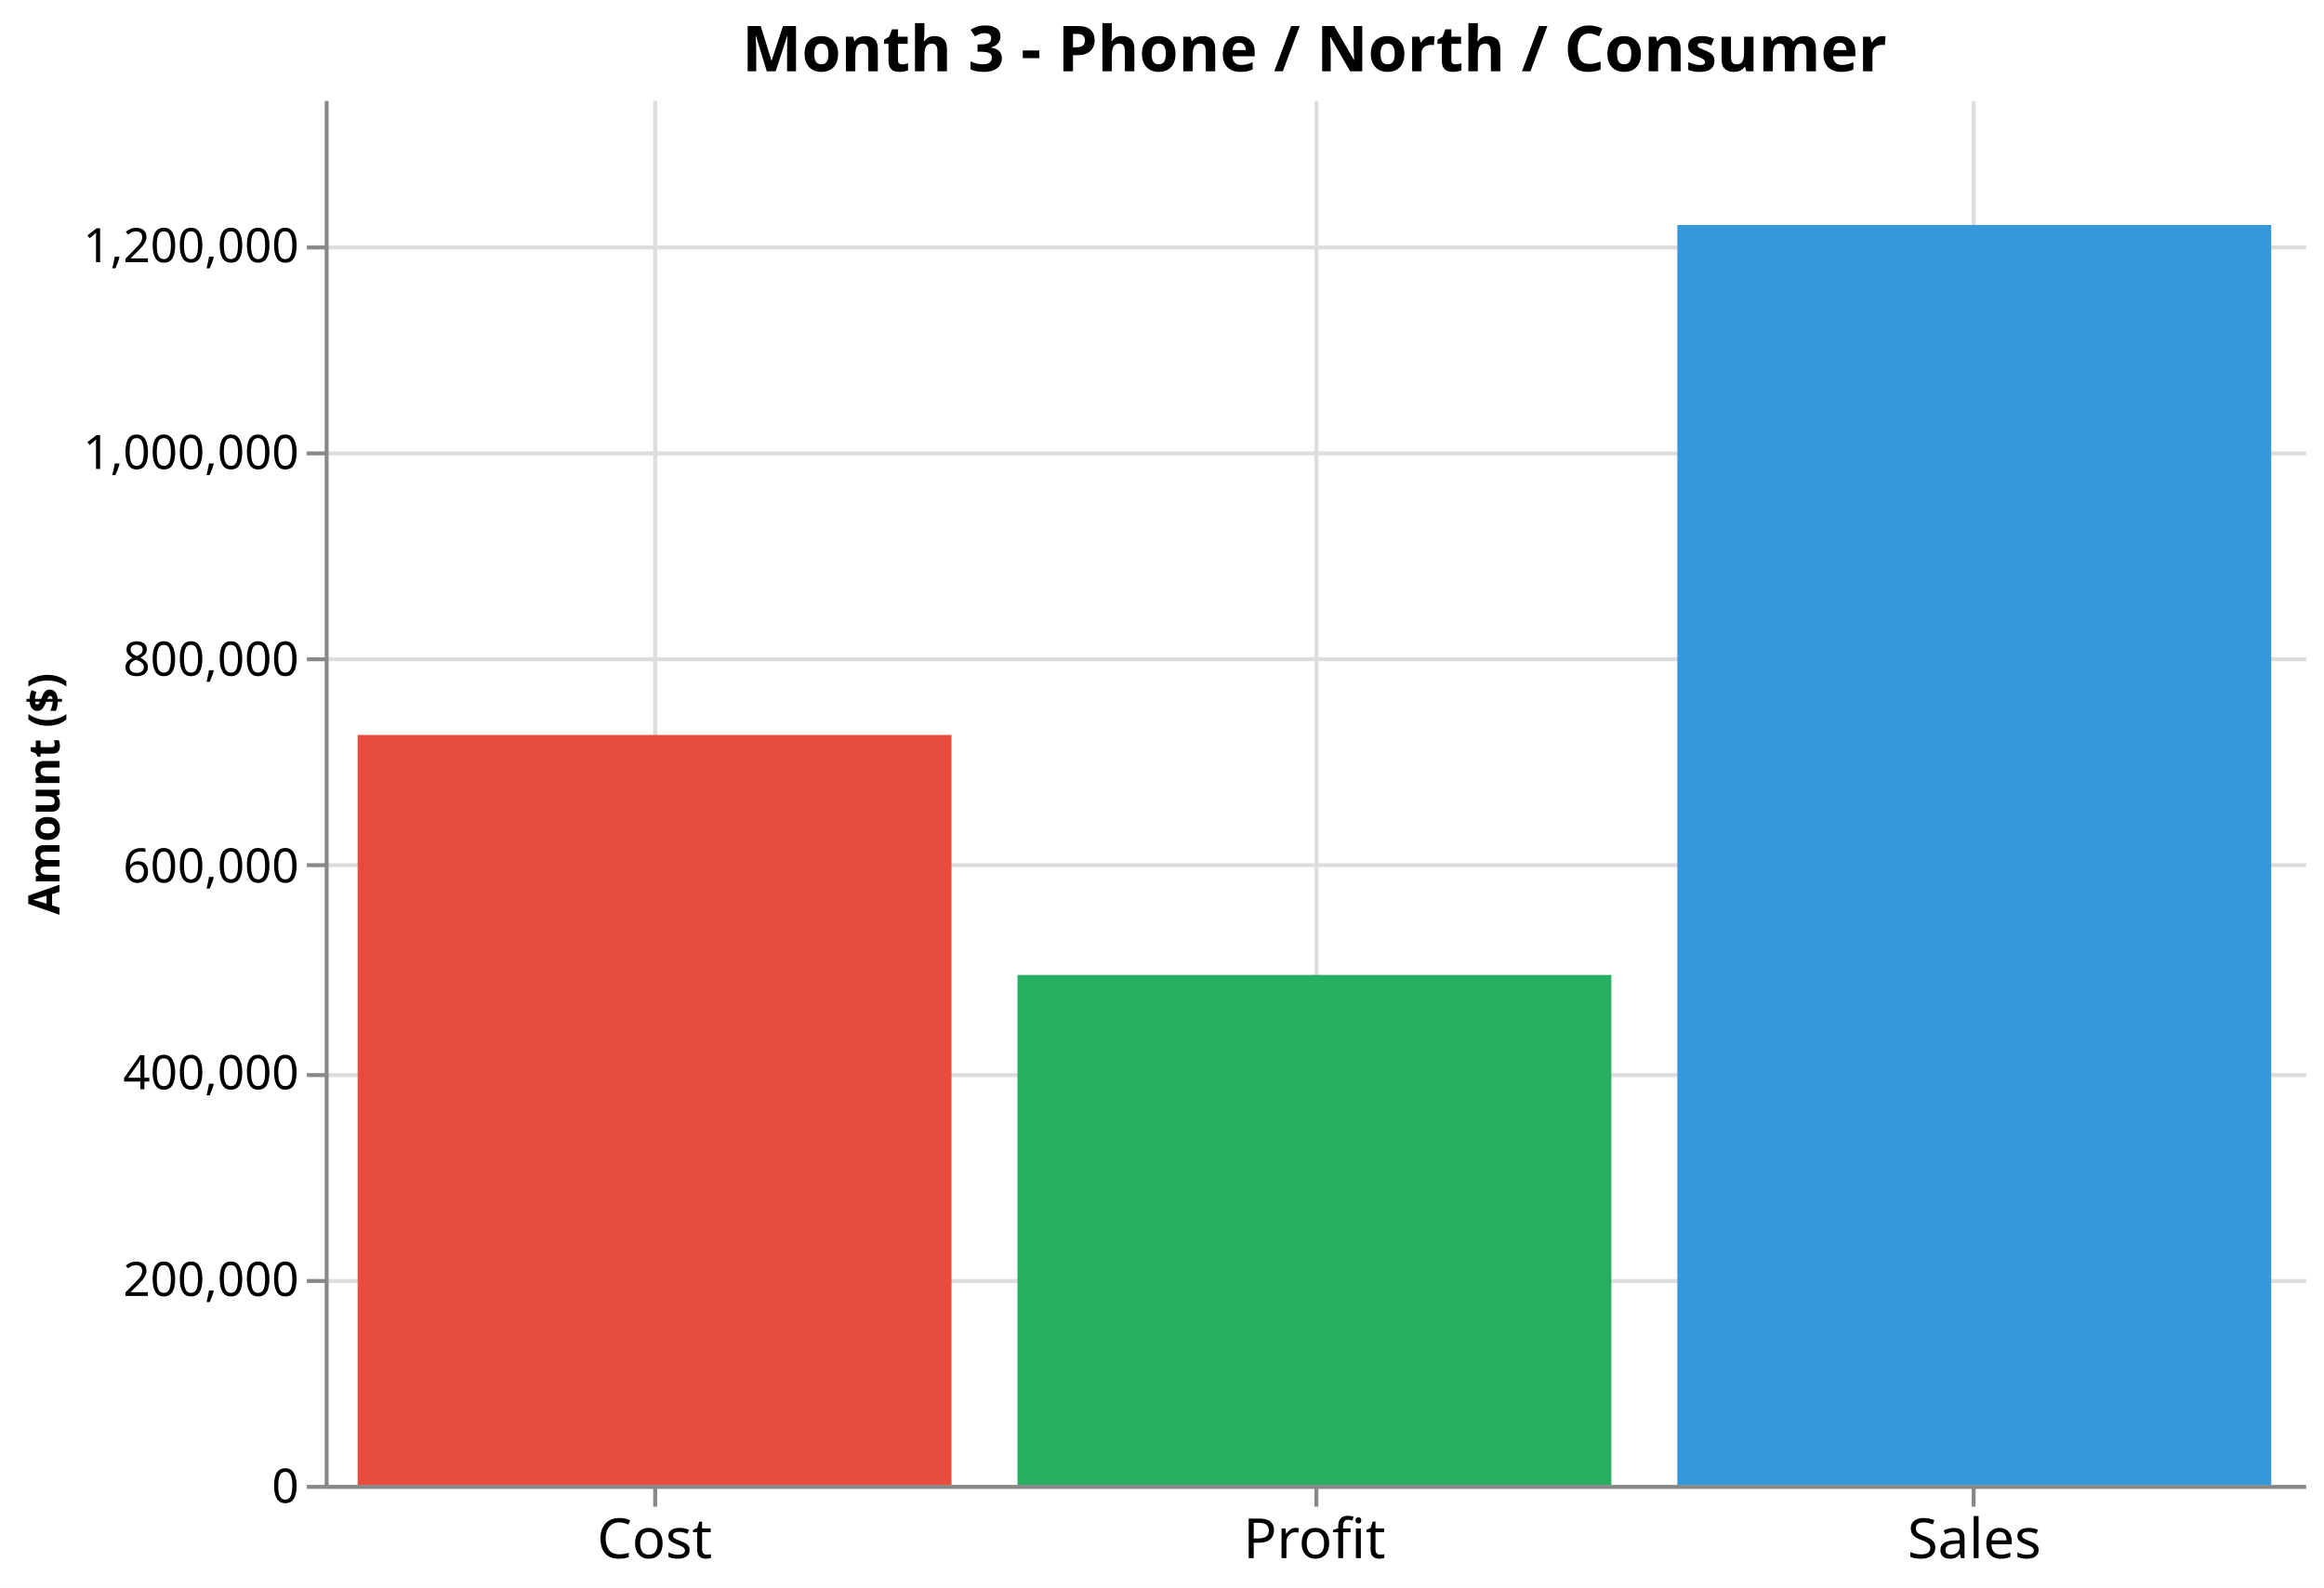
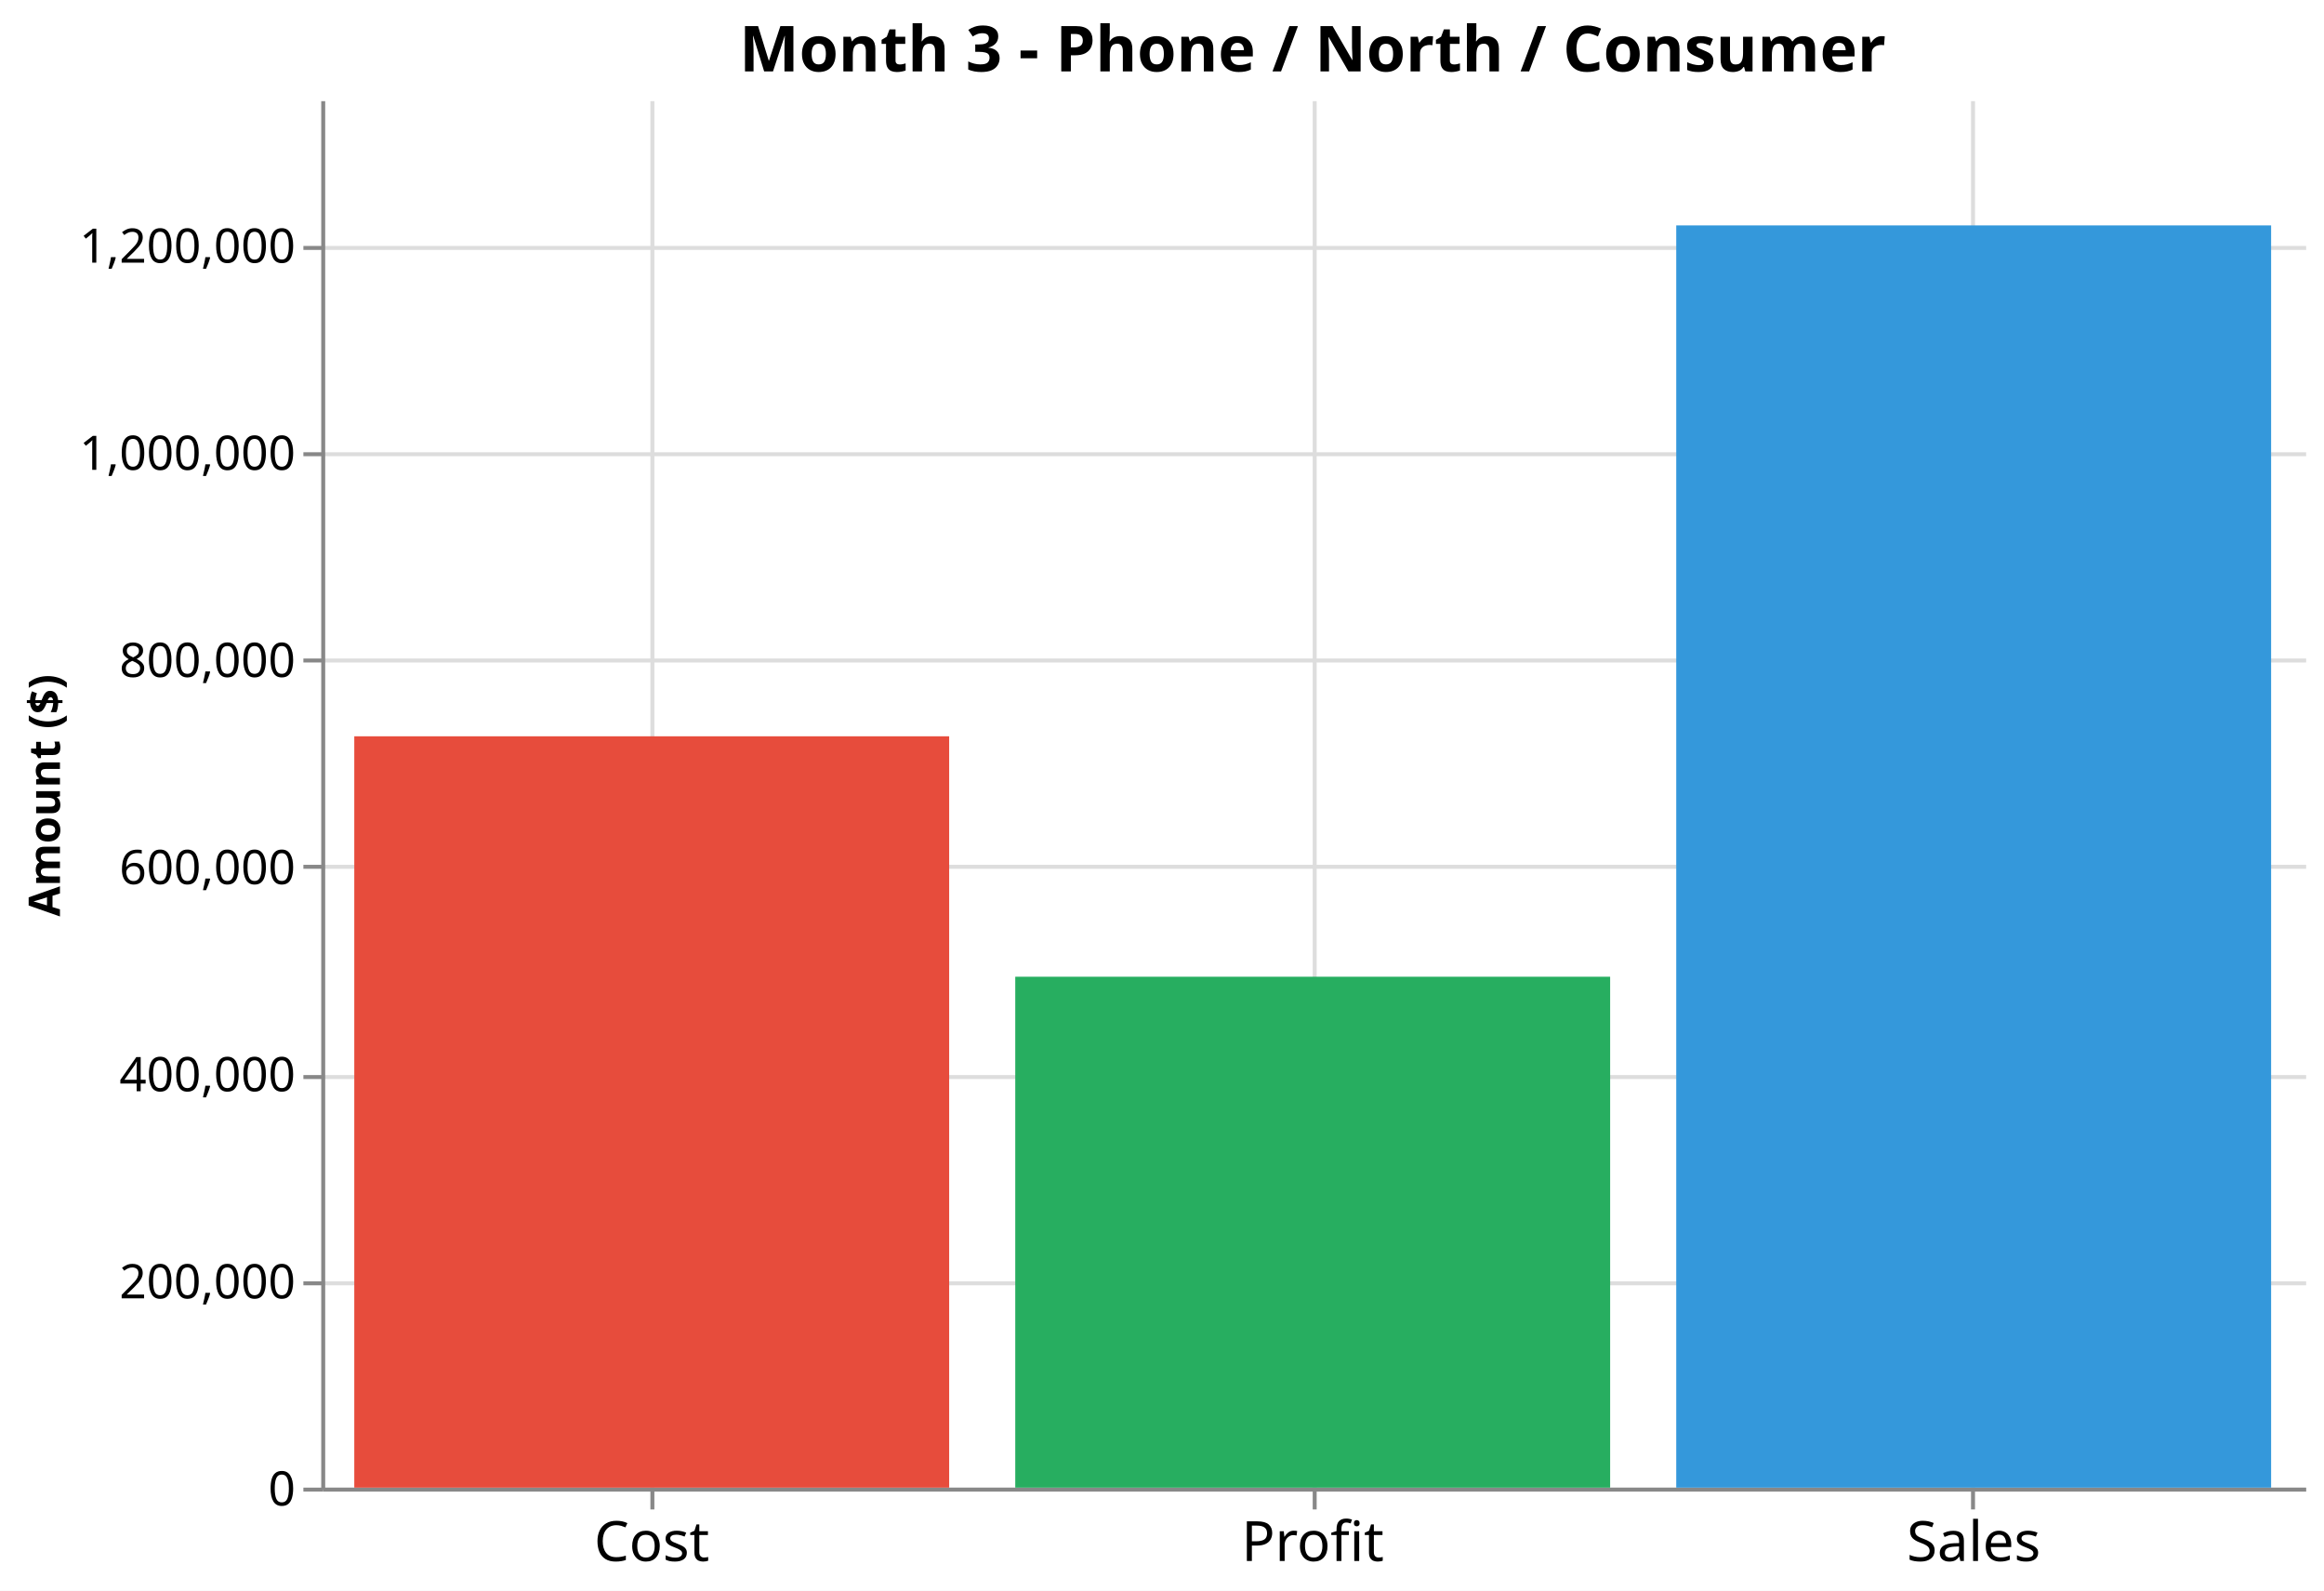
- <svg xmlns="http://www.w3.org/2000/svg" version="1.1" class="marks" width="587" height="401" viewBox="0 0 587 401">
-   <rect width="587" height="401" fill="white" />
-   <g fill="none" stroke-miterlimit="10" transform="translate(82,25)">
+ <svg xmlns="http://www.w3.org/2000/svg" version="1.1" class="marks" width="586" height="401" viewBox="0 0 586 401">
+   <rect width="586" height="401" fill="white" />
+   <g fill="none" stroke-miterlimit="10" transform="translate(81,25)">
    <g class="mark-group role-frame root" role="graphics-object" aria-roledescription="group mark container">
      <g transform="translate(0,0)">
        <path class="background" aria-hidden="true" d="M0,0h500v350h-500Z" />
        <g>
          <g class="mark-group role-axis" aria-hidden="true">
            <g transform="translate(0.5,350.5)">
              <path class="background" aria-hidden="true" d="M0,0h0v0h0Z" pointer-events="none" />
              <g>
                <g class="mark-rule role-axis-grid" pointer-events="none">
                  <line transform="translate(83,-350)" x2="0" y2="350" stroke="#ddd" stroke-width="1" opacity="1" />
                  <line transform="translate(250,-350)" x2="0" y2="350" stroke="#ddd" stroke-width="1" opacity="1" />
                  <line transform="translate(416,-350)" x2="0" y2="350" stroke="#ddd" stroke-width="1" opacity="1" />
                </g>
              </g>
              <path class="foreground" aria-hidden="true" d="" pointer-events="none" display="none" />
            </g>
          </g>
          <g class="mark-group role-axis" aria-hidden="true">
            <g transform="translate(0.5,0.5)">
              <path class="background" aria-hidden="true" d="M0,0h0v0h0Z" pointer-events="none" />
              <g>
                <g class="mark-rule role-axis-grid" pointer-events="none">
                  <line transform="translate(0,350)" x2="500" y2="0" stroke="#ddd" stroke-width="1" opacity="1" />
                  <line transform="translate(0,298)" x2="500" y2="0" stroke="#ddd" stroke-width="1" opacity="1" />
                  <line transform="translate(0,246)" x2="500" y2="0" stroke="#ddd" stroke-width="1" opacity="1" />
                  <line transform="translate(0,193)" x2="500" y2="0" stroke="#ddd" stroke-width="1" opacity="1" />
                  <line transform="translate(0,141)" x2="500" y2="0" stroke="#ddd" stroke-width="1" opacity="1" />
                  <line transform="translate(0,89)" x2="500" y2="0" stroke="#ddd" stroke-width="1" opacity="1" />
                  <line transform="translate(0,37)" x2="500" y2="0" stroke="#ddd" stroke-width="1" opacity="1" />
                </g>
              </g>
              <path class="foreground" aria-hidden="true" d="" pointer-events="none" display="none" />
            </g>
          </g>
          <g class="mark-group role-axis" role="graphics-symbol" aria-roledescription="axis" aria-label="X-axis for a discrete scale with 3 values: Cost, Profit, Sales">
            <g transform="translate(0.5,350.5)">
              <path class="background" aria-hidden="true" d="M0,0h0v0h0Z" pointer-events="none" />
              <g>
                <g class="mark-rule role-axis-tick" pointer-events="none">
                  <line transform="translate(83,0)" x2="0" y2="5" stroke="#888" stroke-width="1" opacity="1" />
                  <line transform="translate(250,0)" x2="0" y2="5" stroke="#888" stroke-width="1" opacity="1" />
                  <line transform="translate(416,0)" x2="0" y2="5" stroke="#888" stroke-width="1" opacity="1" />
                </g>
                <g class="mark-text role-axis-label" pointer-events="none">
                  <text text-anchor="middle" transform="translate(82.83333,18)" font-family="sans-serif" font-size="14px" fill="#000" opacity="1">Cost</text>
                  <text text-anchor="middle" transform="translate(249.5,18)" font-family="sans-serif" font-size="14px" fill="#000" opacity="1">Profit</text>
                  <text text-anchor="middle" transform="translate(416.1667,18)" font-family="sans-serif" font-size="14px" fill="#000" opacity="1">Sales</text>
                </g>
                <g class="mark-rule role-axis-domain" pointer-events="none">
                  <line transform="translate(0,0)" x2="500" y2="0" stroke="#888" stroke-width="1" opacity="1" />
                </g>
              </g>
              <path class="foreground" aria-hidden="true" d="" pointer-events="none" display="none" />
            </g>
          </g>
          <g class="mark-group role-axis" role="graphics-symbol" aria-roledescription="axis" aria-label="Y-axis titled 'Amount ($)' for a linear scale with values from 0 to 1,340,641">
            <g transform="translate(0.5,0.5)">
              <path class="background" aria-hidden="true" d="M0,0h0v0h0Z" pointer-events="none" />
              <g>
                <g class="mark-rule role-axis-tick" pointer-events="none">
                  <line transform="translate(0,350)" x2="-5" y2="0" stroke="#888" stroke-width="1" opacity="1" />
                  <line transform="translate(0,298)" x2="-5" y2="0" stroke="#888" stroke-width="1" opacity="1" />
                  <line transform="translate(0,246)" x2="-5" y2="0" stroke="#888" stroke-width="1" opacity="1" />
                  <line transform="translate(0,193)" x2="-5" y2="0" stroke="#888" stroke-width="1" opacity="1" />
                  <line transform="translate(0,141)" x2="-5" y2="0" stroke="#888" stroke-width="1" opacity="1" />
                  <line transform="translate(0,89)" x2="-5" y2="0" stroke="#888" stroke-width="1" opacity="1" />
                  <line transform="translate(0,37)" x2="-5" y2="0" stroke="#888" stroke-width="1" opacity="1" />
                </g>
                <g class="mark-text role-axis-label" pointer-events="none">
                  <text text-anchor="end" transform="translate(-7,354)" font-family="sans-serif" font-size="12px" fill="#000" opacity="1">0</text>
                  <text text-anchor="end" transform="translate(-7,301.7862)" font-family="sans-serif" font-size="12px" fill="#000" opacity="1">200,000</text>
                  <text text-anchor="end" transform="translate(-7,249.5723)" font-family="sans-serif" font-size="12px" fill="#000" opacity="1">400,000</text>
                  <text text-anchor="end" transform="translate(-7,197.3585)" font-family="sans-serif" font-size="12px" fill="#000" opacity="1">600,000</text>
                  <text text-anchor="end" transform="translate(-7,145.1446)" font-family="sans-serif" font-size="12px" fill="#000" opacity="1">800,000</text>
                  <text text-anchor="end" transform="translate(-7,92.93079)" font-family="sans-serif" font-size="12px" fill="#000" opacity="1">1,000,000</text>
                  <text text-anchor="end" transform="translate(-7,40.71695)" font-family="sans-serif" font-size="12px" fill="#000" opacity="1">1,200,000</text>
                </g>
                <g class="mark-rule role-axis-domain" pointer-events="none">
                  <line transform="translate(0,350)" x2="0" y2="-350" stroke="#888" stroke-width="1" opacity="1" />
                </g>
                <g class="mark-text role-axis-title" pointer-events="none">
-                   <text text-anchor="middle" transform="translate(-65.47461,175) rotate(-90) translate(0,-2)" font-family="sans-serif" font-size="11px" font-weight="bold" fill="#000" opacity="1">Amount ($)</text>
+                   <text text-anchor="middle" transform="translate(-64.38477,175) rotate(-90) translate(0,-2)" font-family="sans-serif" font-size="11px" font-weight="bold" fill="#000" opacity="1">Amount ($)</text>
                </g>
              </g>
              <path class="foreground" aria-hidden="true" d="" pointer-events="none" display="none" />
            </g>
          </g>
          <g class="mark-rect role-mark marks" role="graphics-object" aria-roledescription="rect mark container">
            <path aria-label="Metric: Cost; Amount: 725,460; Color: #e74c3c" role="graphics-symbol" aria-roledescription="bar" d="M8.333,160.605h150v189.395h-150Z" fill="#e74c3c" />
            <path aria-label="Metric: Profit; Amount: 493,304; Color: #27ae60" role="graphics-symbol" aria-roledescription="bar" d="M175,221.214h150v128.786h-150Z" fill="#27ae60" />
            <path aria-label="Metric: Sales; Amount: 1,218,764; Color: #3498db" role="graphics-symbol" aria-roledescription="bar" d="M341.667,31.818h150v318.182h-150Z" fill="#3498db" />
          </g>
          <g class="mark-group role-title">
            <g transform="translate(250,-20)">
              <path class="background" aria-hidden="true" d="M0,0h0v0h0Z" pointer-events="none" />
              <g>
                <g class="mark-text role-title-text" role="graphics-symbol" aria-roledescription="title" aria-label="Title text 'Month 3 - Phone / North / Consumer'" pointer-events="none">
                  <text text-anchor="middle" transform="translate(0,13)" font-family="sans-serif" font-size="16px" font-weight="bold" fill="#000" opacity="1">Month 3 - Phone / North / Consumer</text>
                </g>
              </g>
              <path class="foreground" aria-hidden="true" d="" pointer-events="none" display="none" />
            </g>
          </g>
        </g>
        <path class="foreground" aria-hidden="true" d="" display="none" />
      </g>
    </g>
  </g>
</svg>
